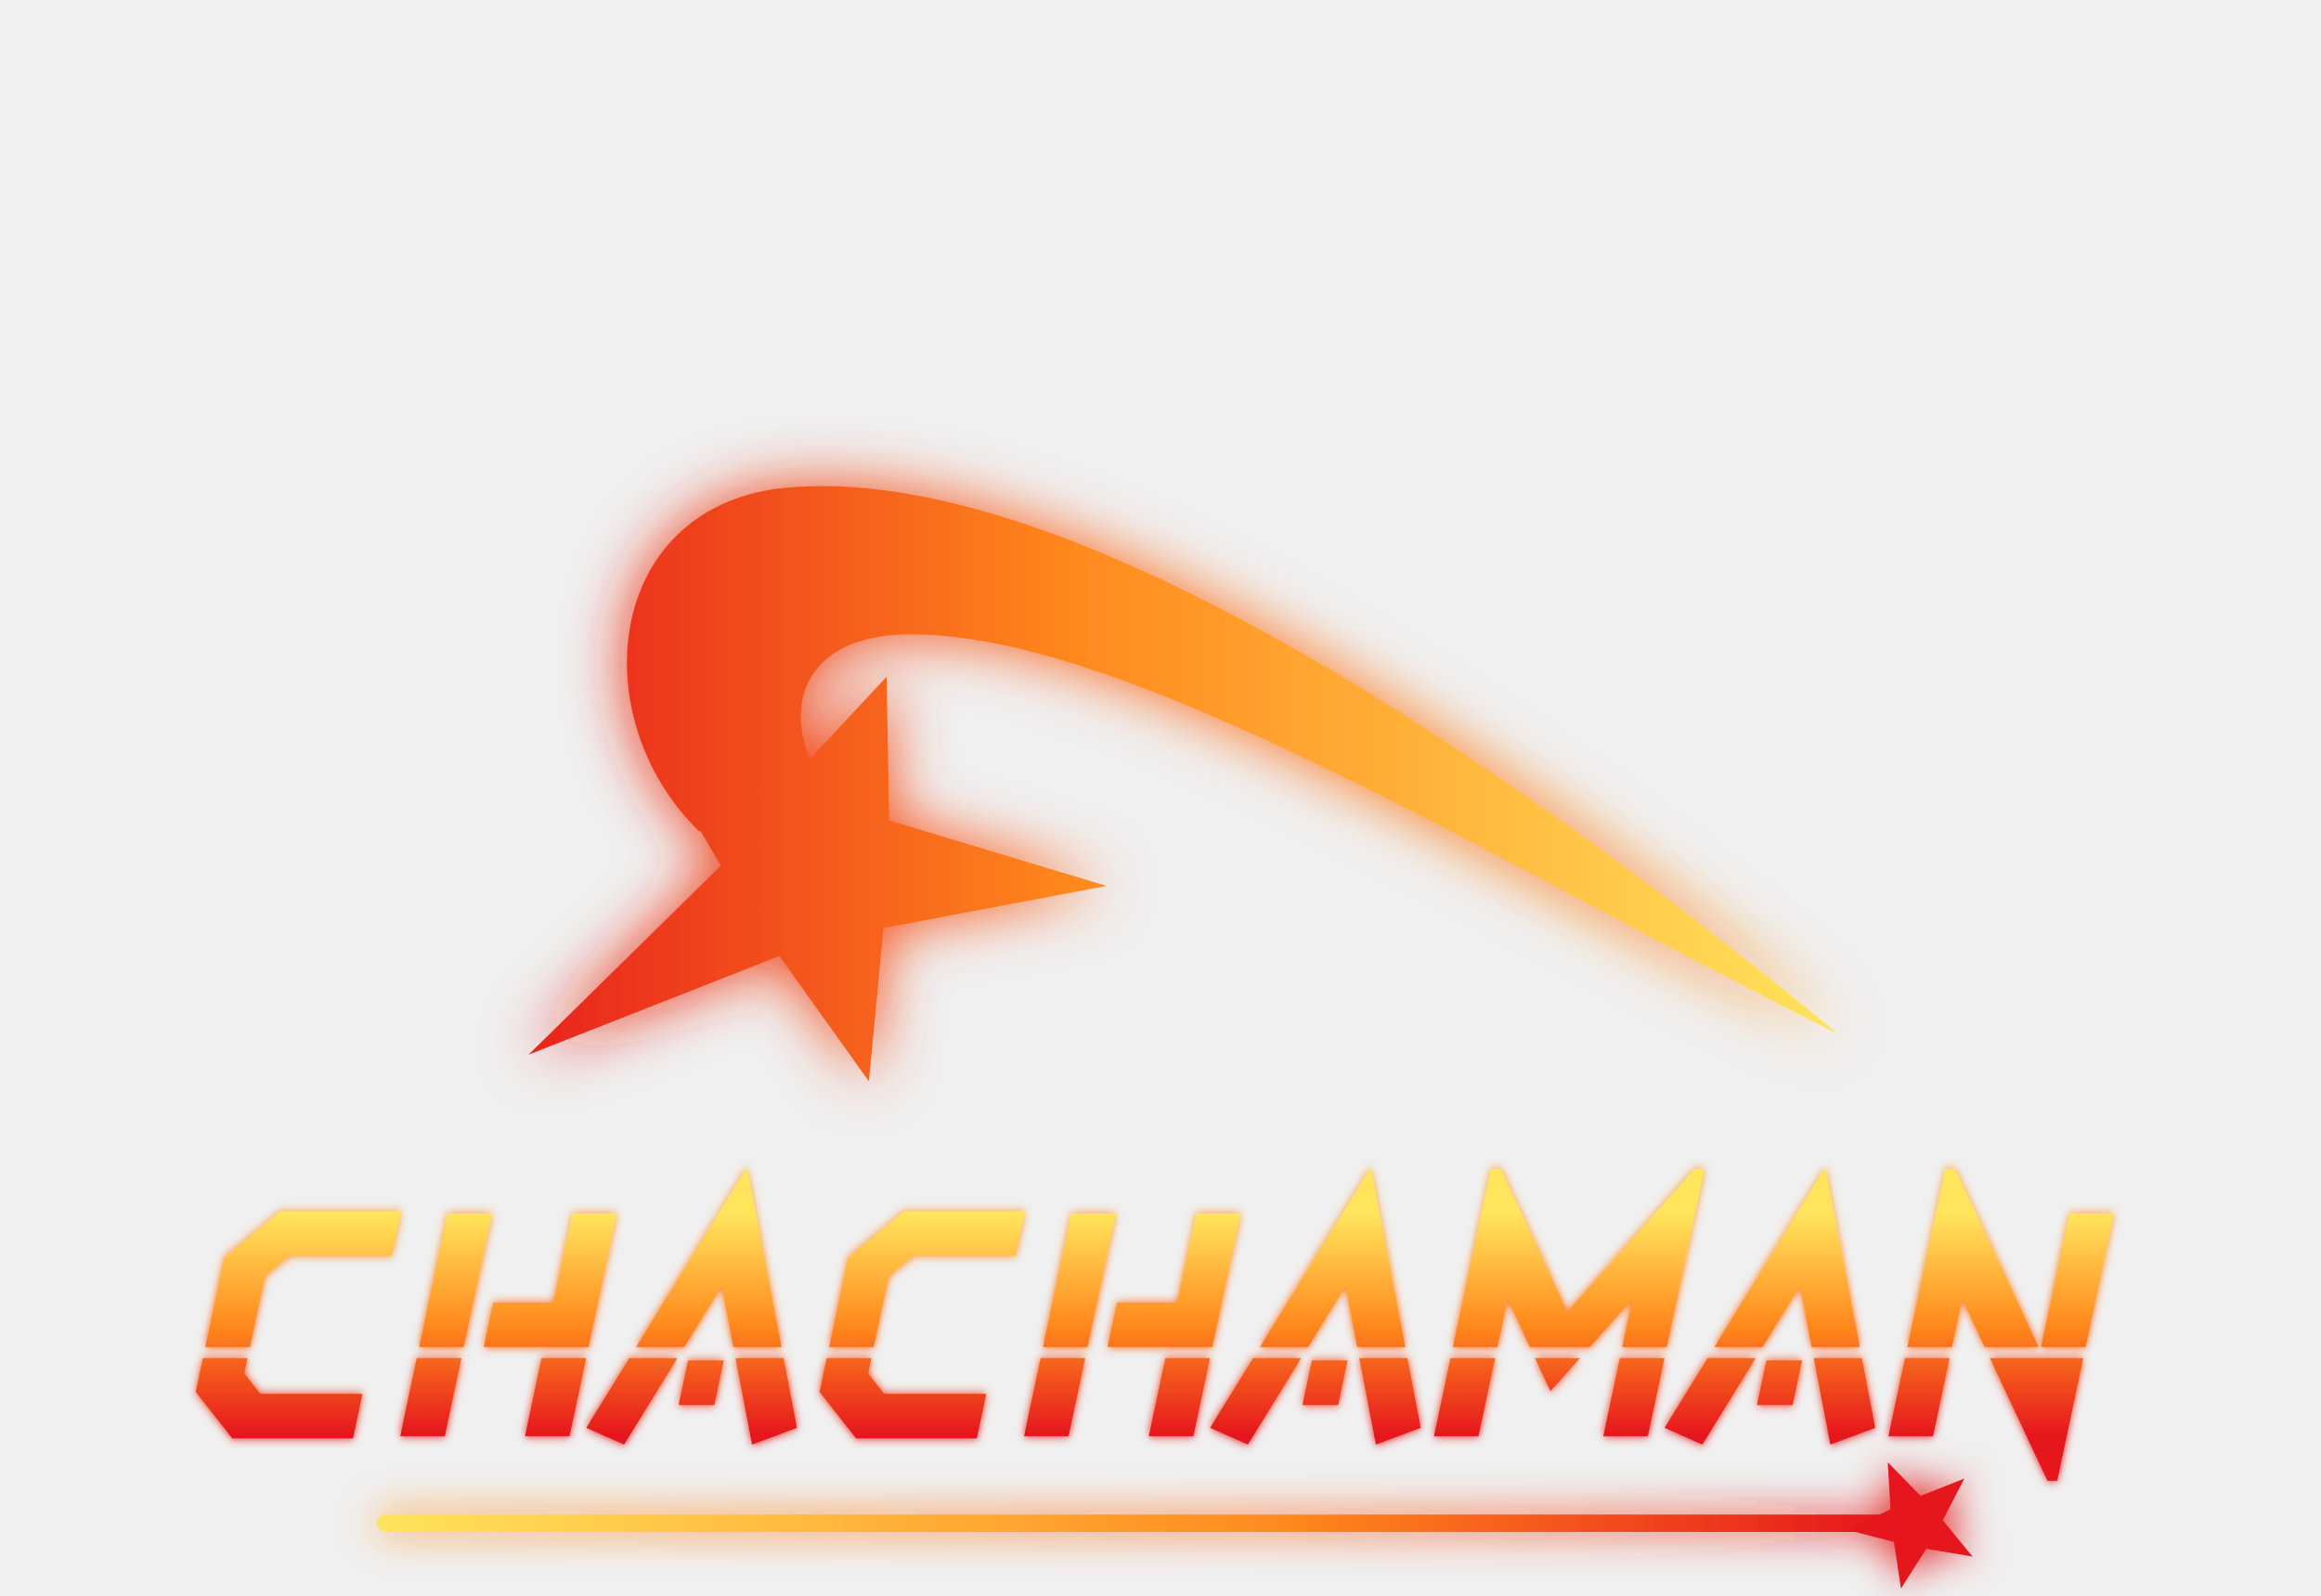
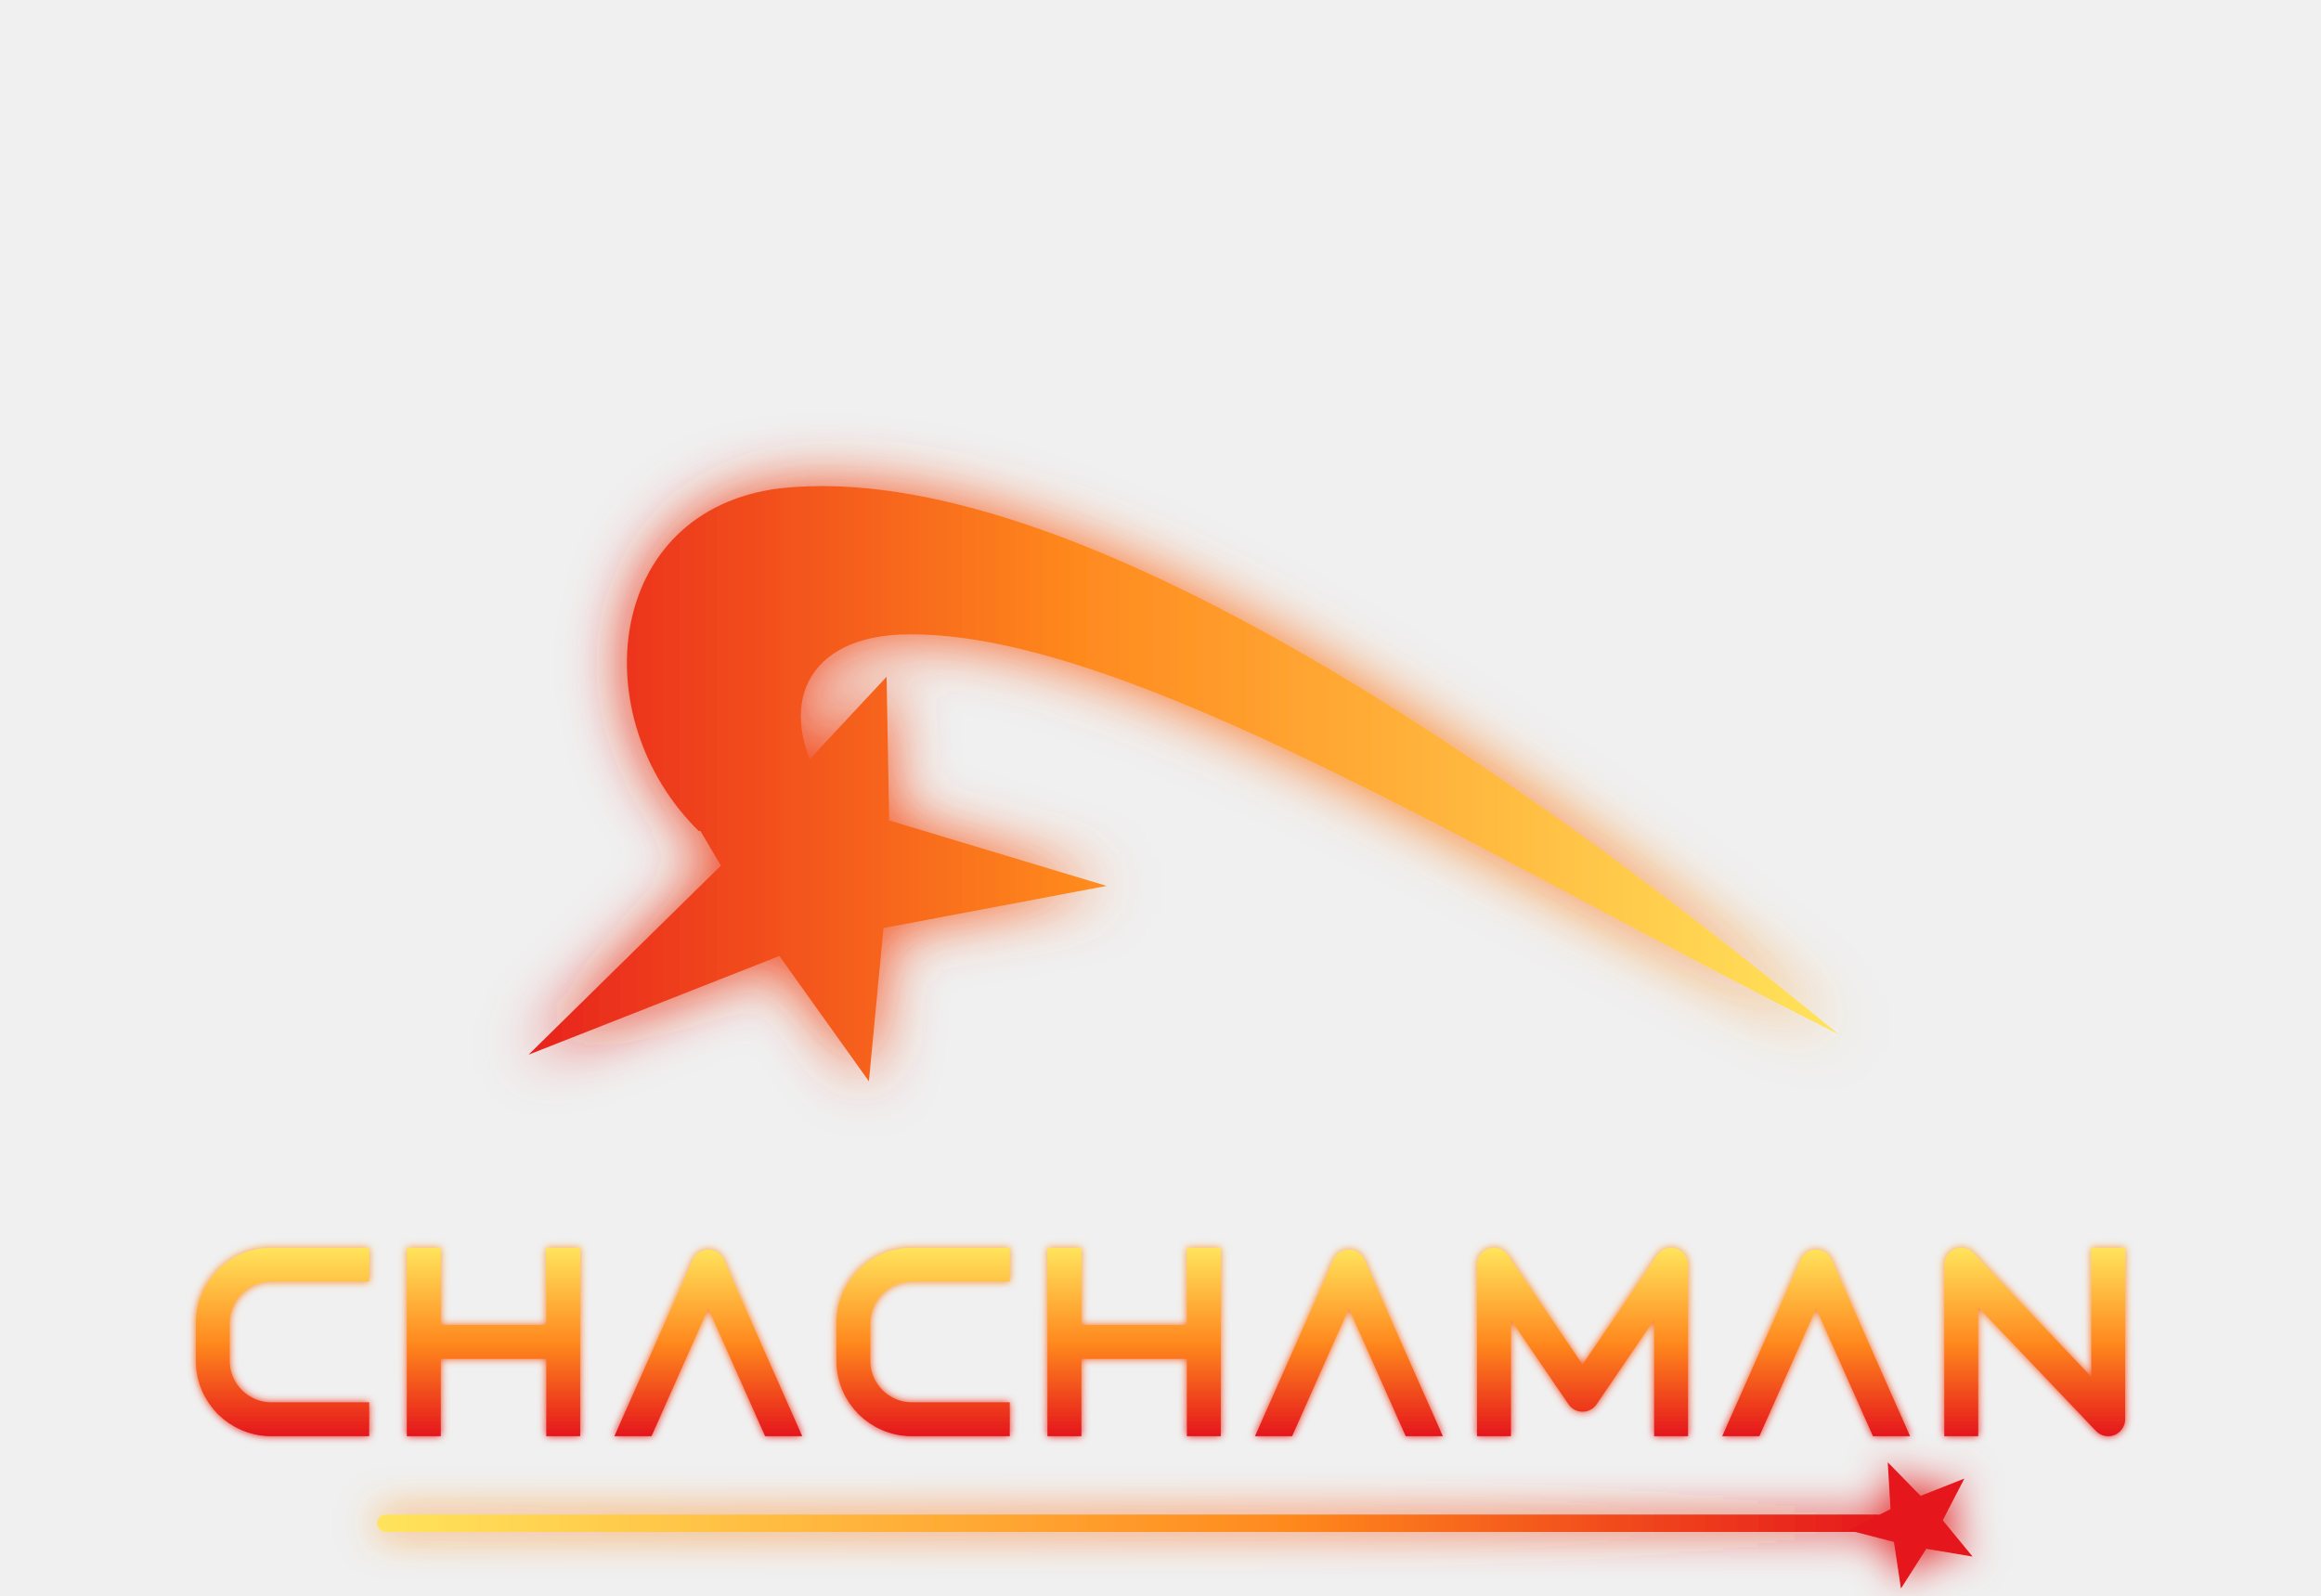
<svg xmlns="http://www.w3.org/2000/svg" viewBox="0 0 1600 1100" width="1600" height="1100">
  <defs>
    <linearGradient id="fire" x1="0" y1="0" x2="0" y2="1">
      <stop offset="0" stop-color="#FFE45C" />
      <stop offset=".45" stop-color="#FF8A1F" />
      <stop offset="1" stop-color="#E5161F" />
    </linearGradient>
    <linearGradient id="fireH" x1="0" y1="0" x2="1" y2="0">
      <stop offset="0" stop-color="#E5161F" stop-opacity="0" />
      <stop offset=".35" stop-color="#FF5A1F" />
      <stop offset="1" stop-color="#FFE45C" />
    </linearGradient>
    <linearGradient id="fireLR" gradientUnits="userSpaceOnUse" x1="-160" y1="0" x2="470" y2="0">
      <stop offset="0" stop-color="#E5161F" />
      <stop offset=".45" stop-color="#FF8A1F" />
      <stop offset="1" stop-color="#FFE45C" />
    </linearGradient>
    <linearGradient id="fireRL" x1="0" y1="0" x2="1" y2="0">
      <stop offset="0" stop-color="#FFE45C" />
      <stop offset=".6" stop-color="#FF8A1F" />
      <stop offset="1" stop-color="#E5161F" />
    </linearGradient>
    <linearGradient id="fireU" gradientUnits="userSpaceOnUse" x1="0" y1="0" x2="0" y2="100">
      <stop offset="0" stop-color="#FFE45C" />
      <stop offset=".5" stop-color="#FF8A1F" />
      <stop offset="1" stop-color="#E5161F" />
    </linearGradient>
    <filter id="glowS" x="-10%" y="-40%" width="120%" height="180%">
      <feGaussianBlur stdDeviation="2.2" result="b" />
      <feColorMatrix in="b" values="1 0 0 0 0  0 .35 0 0 0  0 0 .1 0 0  0 0 0 .9 0" />
      <feMerge>
        <feMergeNode />
        <feMergeNode in="SourceGraphic" />
      </feMerge>
    </filter>
    <radialGradient id="bg" cx=".5" cy=".3" r=".8">
      <stop offset="0" stop-color="#2a0d08" />
      <stop offset=".55" stop-color="#0d0707" />
      <stop offset="1" stop-color="#050505" />
    </radialGradient>
    <filter id="glow" x="-30%" y="-30%" width="160%" height="160%">
      <feGaussianBlur stdDeviation="14" result="b" />
      <feColorMatrix in="b" values="1 0 0 0 0  0 .35 0 0 0  0 0 .1 0 0  0 0 0 .9 0" />
      <feMerge>
        <feMergeNode />
        <feMergeNode in="SourceGraphic" />
      </feMerge>
    </filter>
  </defs>
  <g transform="translate(560,600) scale(1.505)" filter="url(#glow)">
    <path d="M-52,-18 C-105,-70 -95,-165 -15,-175 C120,-190 330,-40 470,75 C310,-5 140,-112 40,-108 C-5,-106 -18,-72 8,-34 Z" fill="url(#fireLR)" />
    <path d="M25.9,96.6 L-15.1,39.2 L-130.0,84.4 L-41.9,-2.2 L-77.7,-62.9 L-10.9,-40.6 L34.0,-88.7 L35.2,-22.9 L134.8,7.1 L32.6,26.4Z" fill="url(#fireLR)" stroke-linejoin="round" />
  </g>
-   <g transform="translate(162.6443,836.4203) scale(1.535797) skewX(-12)" filter="url(#glowS)">
-     <mask id="cut990" maskUnits="userSpaceOnUse" x="-50" y="-20" width="948" height="140">
-       <rect x="-50" y="-20" width="948" height="140" fill="#fff" />
-       <rect x="-50" y="60" width="948" height="5" fill="#000" />
-     </mask>
-     <g mask="url(#cut990)" fill="none" stroke="url(#fireU)" stroke-width="20" stroke-linejoin="miter" stroke-miterlimit="6">
-       <path d="M74,9 L24,9 L9,24 L9,76 L24,91 L74,91" transform="translate(0,0)" />
-       <path d="M9,0 L9,100" transform="translate(96,0)" />
-       <path d="M65,0 L65,100" transform="translate(96,0)" />
-       <path d="M28,50 L65,50" transform="translate(96,0)" />
-       <path d="M3,100 L41,6 L79,100" transform="translate(184,0)" />
-       <path d="M33,76 L49,76" transform="translate(184,0)" />
-       <path d="M74,9 L24,9 L9,24 L9,76 L24,91 L74,91" transform="translate(280,0)" />
-       <path d="M9,0 L9,100" transform="translate(376,0)" />
-       <path d="M65,0 L65,100" transform="translate(376,0)" />
-       <path d="M28,50 L65,50" transform="translate(376,0)" />
-       <path d="M3,100 L41,6 L79,100" transform="translate(464,0)" />
-       <path d="M33,76 L49,76" transform="translate(464,0)" />
-       <path d="M9,100 L9,6 L47,62 L85,6 L85,100" transform="translate(560,0)" />
-       <path d="M3,100 L41,6 L79,100" transform="translate(668,0)" />
-       <path d="M33,76 L49,76" transform="translate(668,0)" />
-       <path d="M9,100 L9,6 L69,94 L69,0" transform="translate(764,0)" />
+   <g transform="translate(135.0,860.1172) scale(1.298828) skewX(0)" filter="url(#glowS)">
+     <clipPath id="clip990">
+       <rect x="-50" y="0" width="1124" height="100" />
+     </clipPath>
+     <g clip-path="url(#clip990)" fill="none" stroke="url(#fireU)" stroke-width="18" stroke-linejoin="round" stroke-miterlimit="6">
+       <path d="M92,9 L40,9 A31,31 0 0 0 9,40 L9,60 A31,31 0 0 0 40,91 L92,91" transform="translate(0,0)" />
+       <path d="M9,-10 L9,110" transform="translate(112,0)" />
+       <path d="M83,-10 L83,110" transform="translate(112,0)" />
+       <path d="M9,50 L83,50" transform="translate(112,0)" />
+       <path d="M0,118 L48,10 L96,118" transform="translate(224,0)" />
+       <path d="M92,9 L40,9 A31,31 0 0 0 9,40 L9,60 A31,31 0 0 0 40,91 L92,91" transform="translate(340,0)" />
+       <path d="M9,-10 L9,110" transform="translate(452,0)" />
+       <path d="M83,-10 L83,110" transform="translate(452,0)" />
+       <path d="M9,50 L83,50" transform="translate(452,0)" />
+       <path d="M0,118 L48,10 L96,118" transform="translate(564,0)" />
+       <path d="M9,110 L9,9 L56,78 L103,9 L103,110" transform="translate(680,0)" />
+       <path d="M0,118 L48,10 L96,118" transform="translate(812,0)" />
+       <path d="M9,110 L9,9 L87,91 L87,-10" transform="translate(928,0)" />
    </g>
  </g>
  <g filter="url(#glow)">
    <rect x="260" y="1044" width="1040" height="12" rx="6" fill="url(#fireRL)" />
    <g transform="translate(1320,1050) rotate(12)">
      <path d="M0.0,46.0 L-11.4,15.6 L-43.7,14.2 L-18.4,-6.0 L-27.0,-37.2 L-0.0,-19.3 L27.0,-37.2 L18.4,-6.0 L43.7,14.2 L11.4,15.6Z" fill="#E5161F" />
    </g>
  </g>
</svg>
